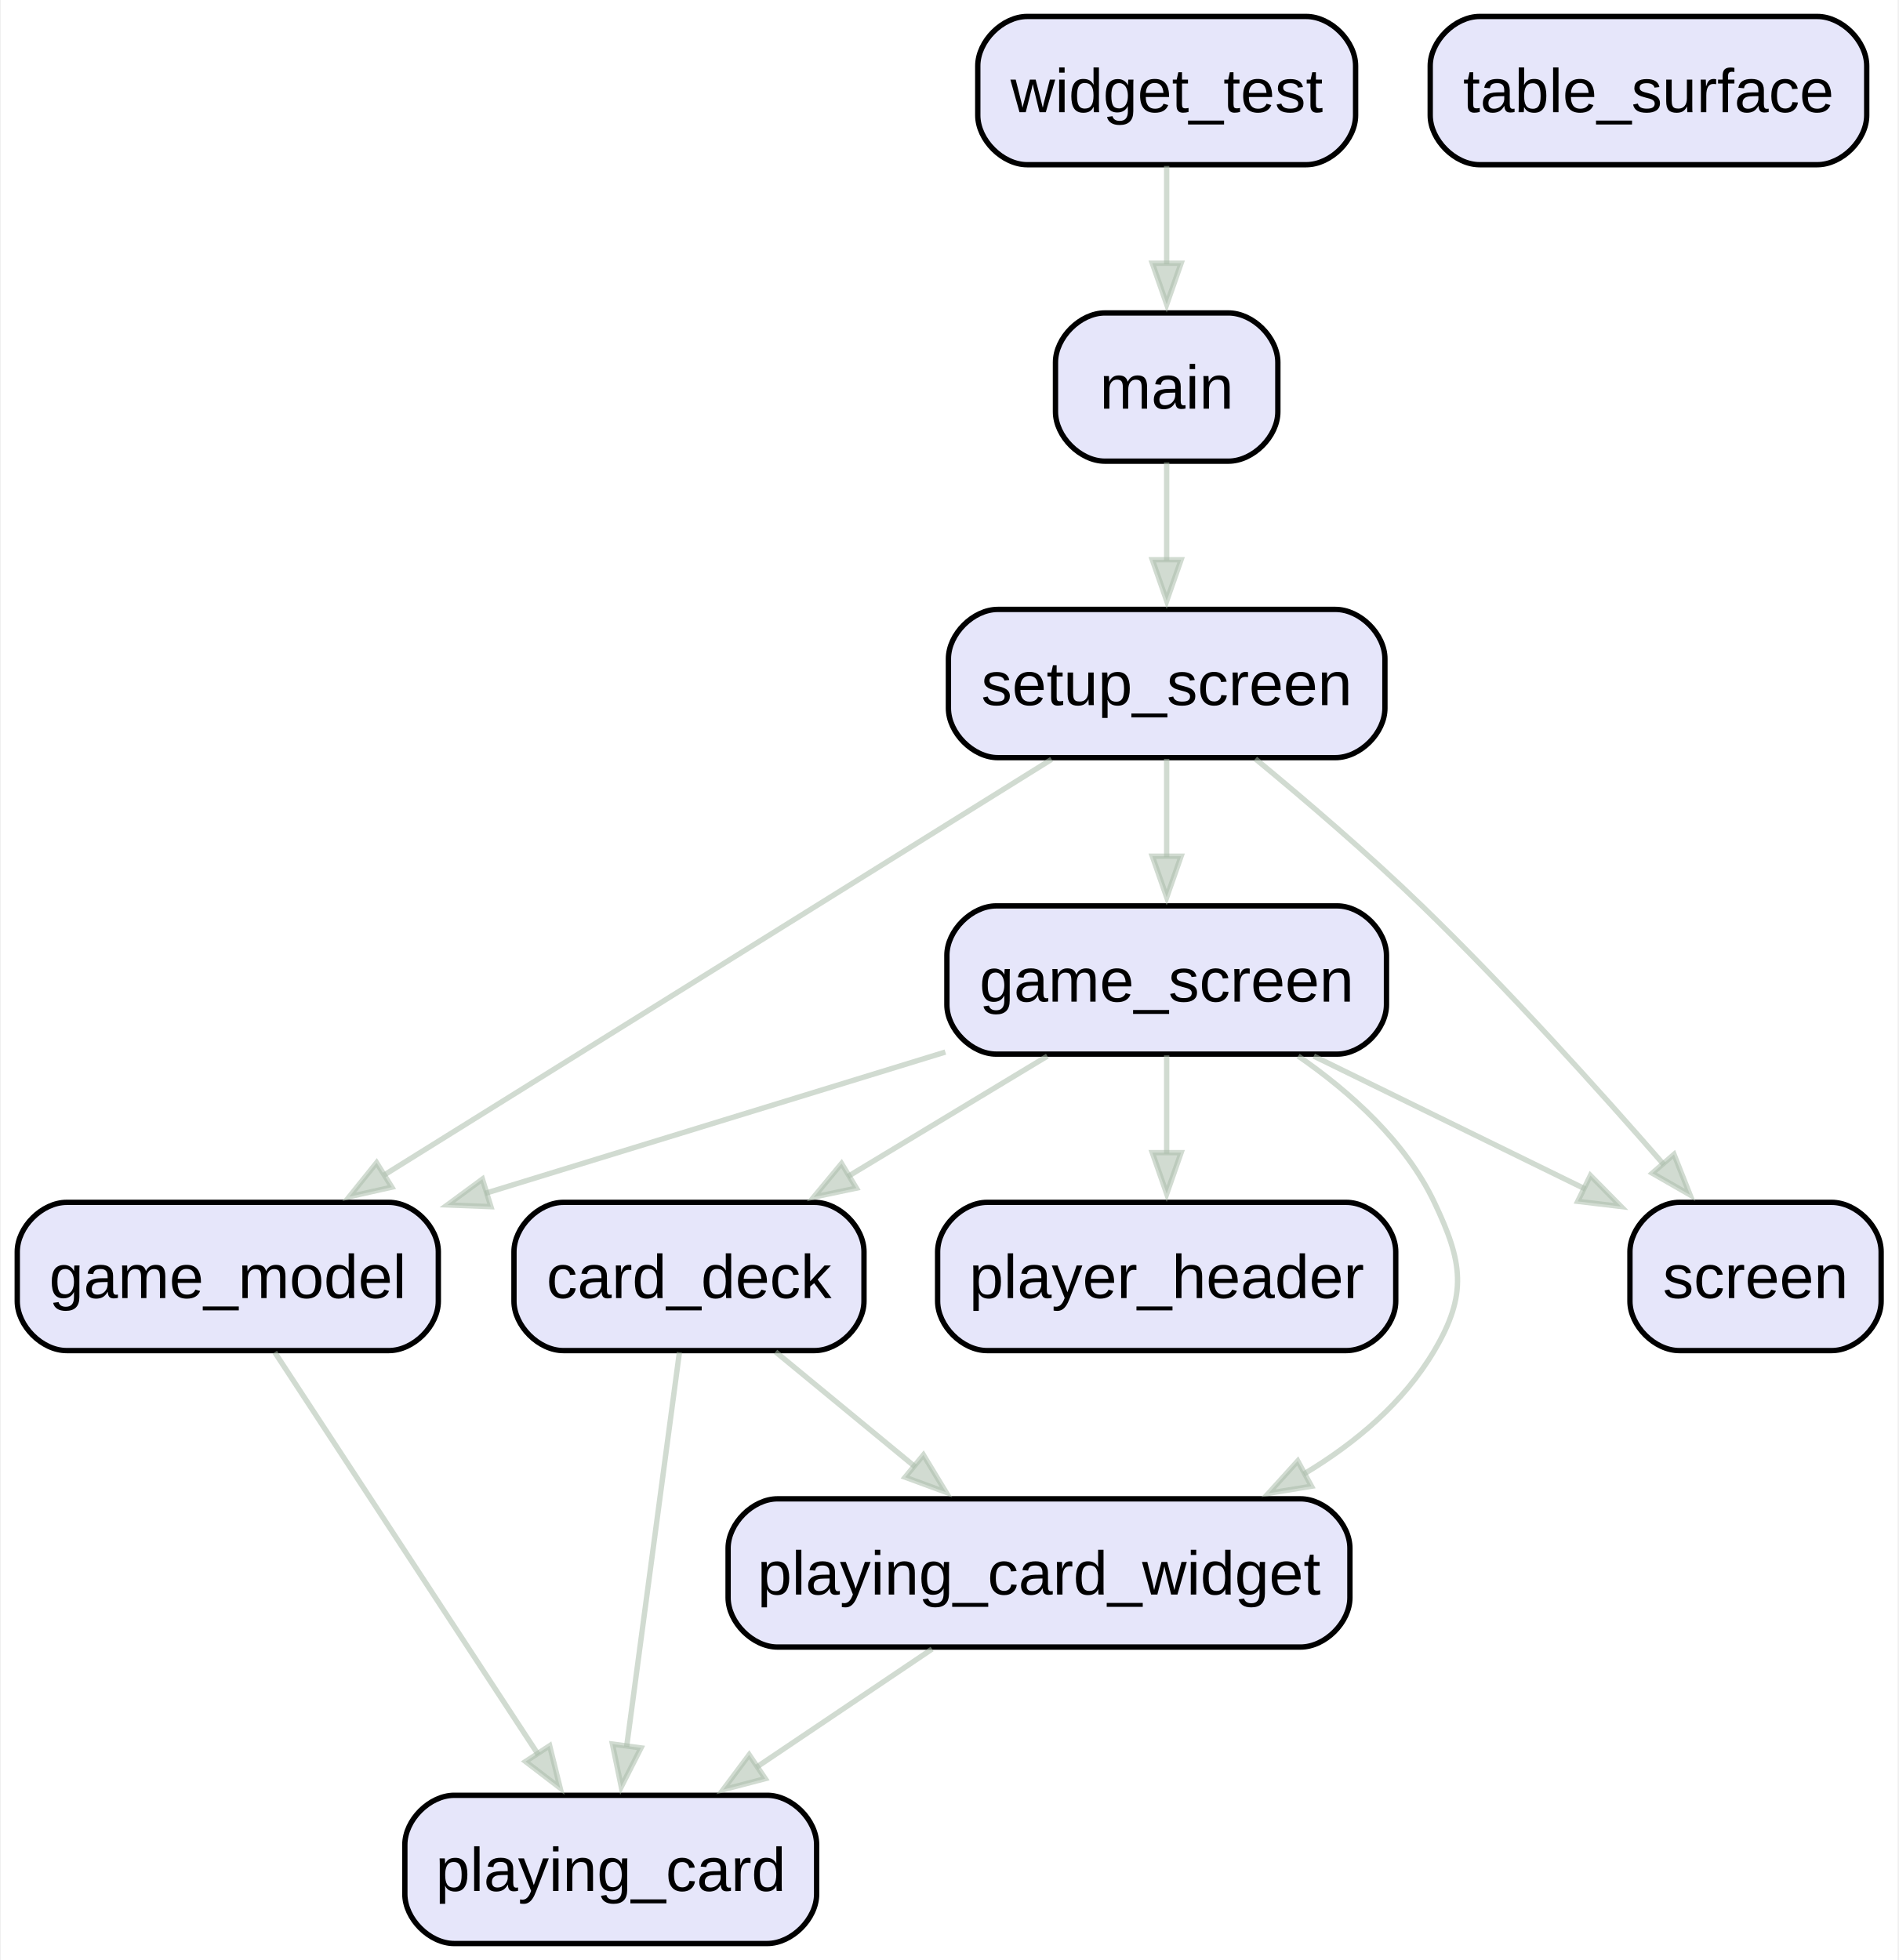
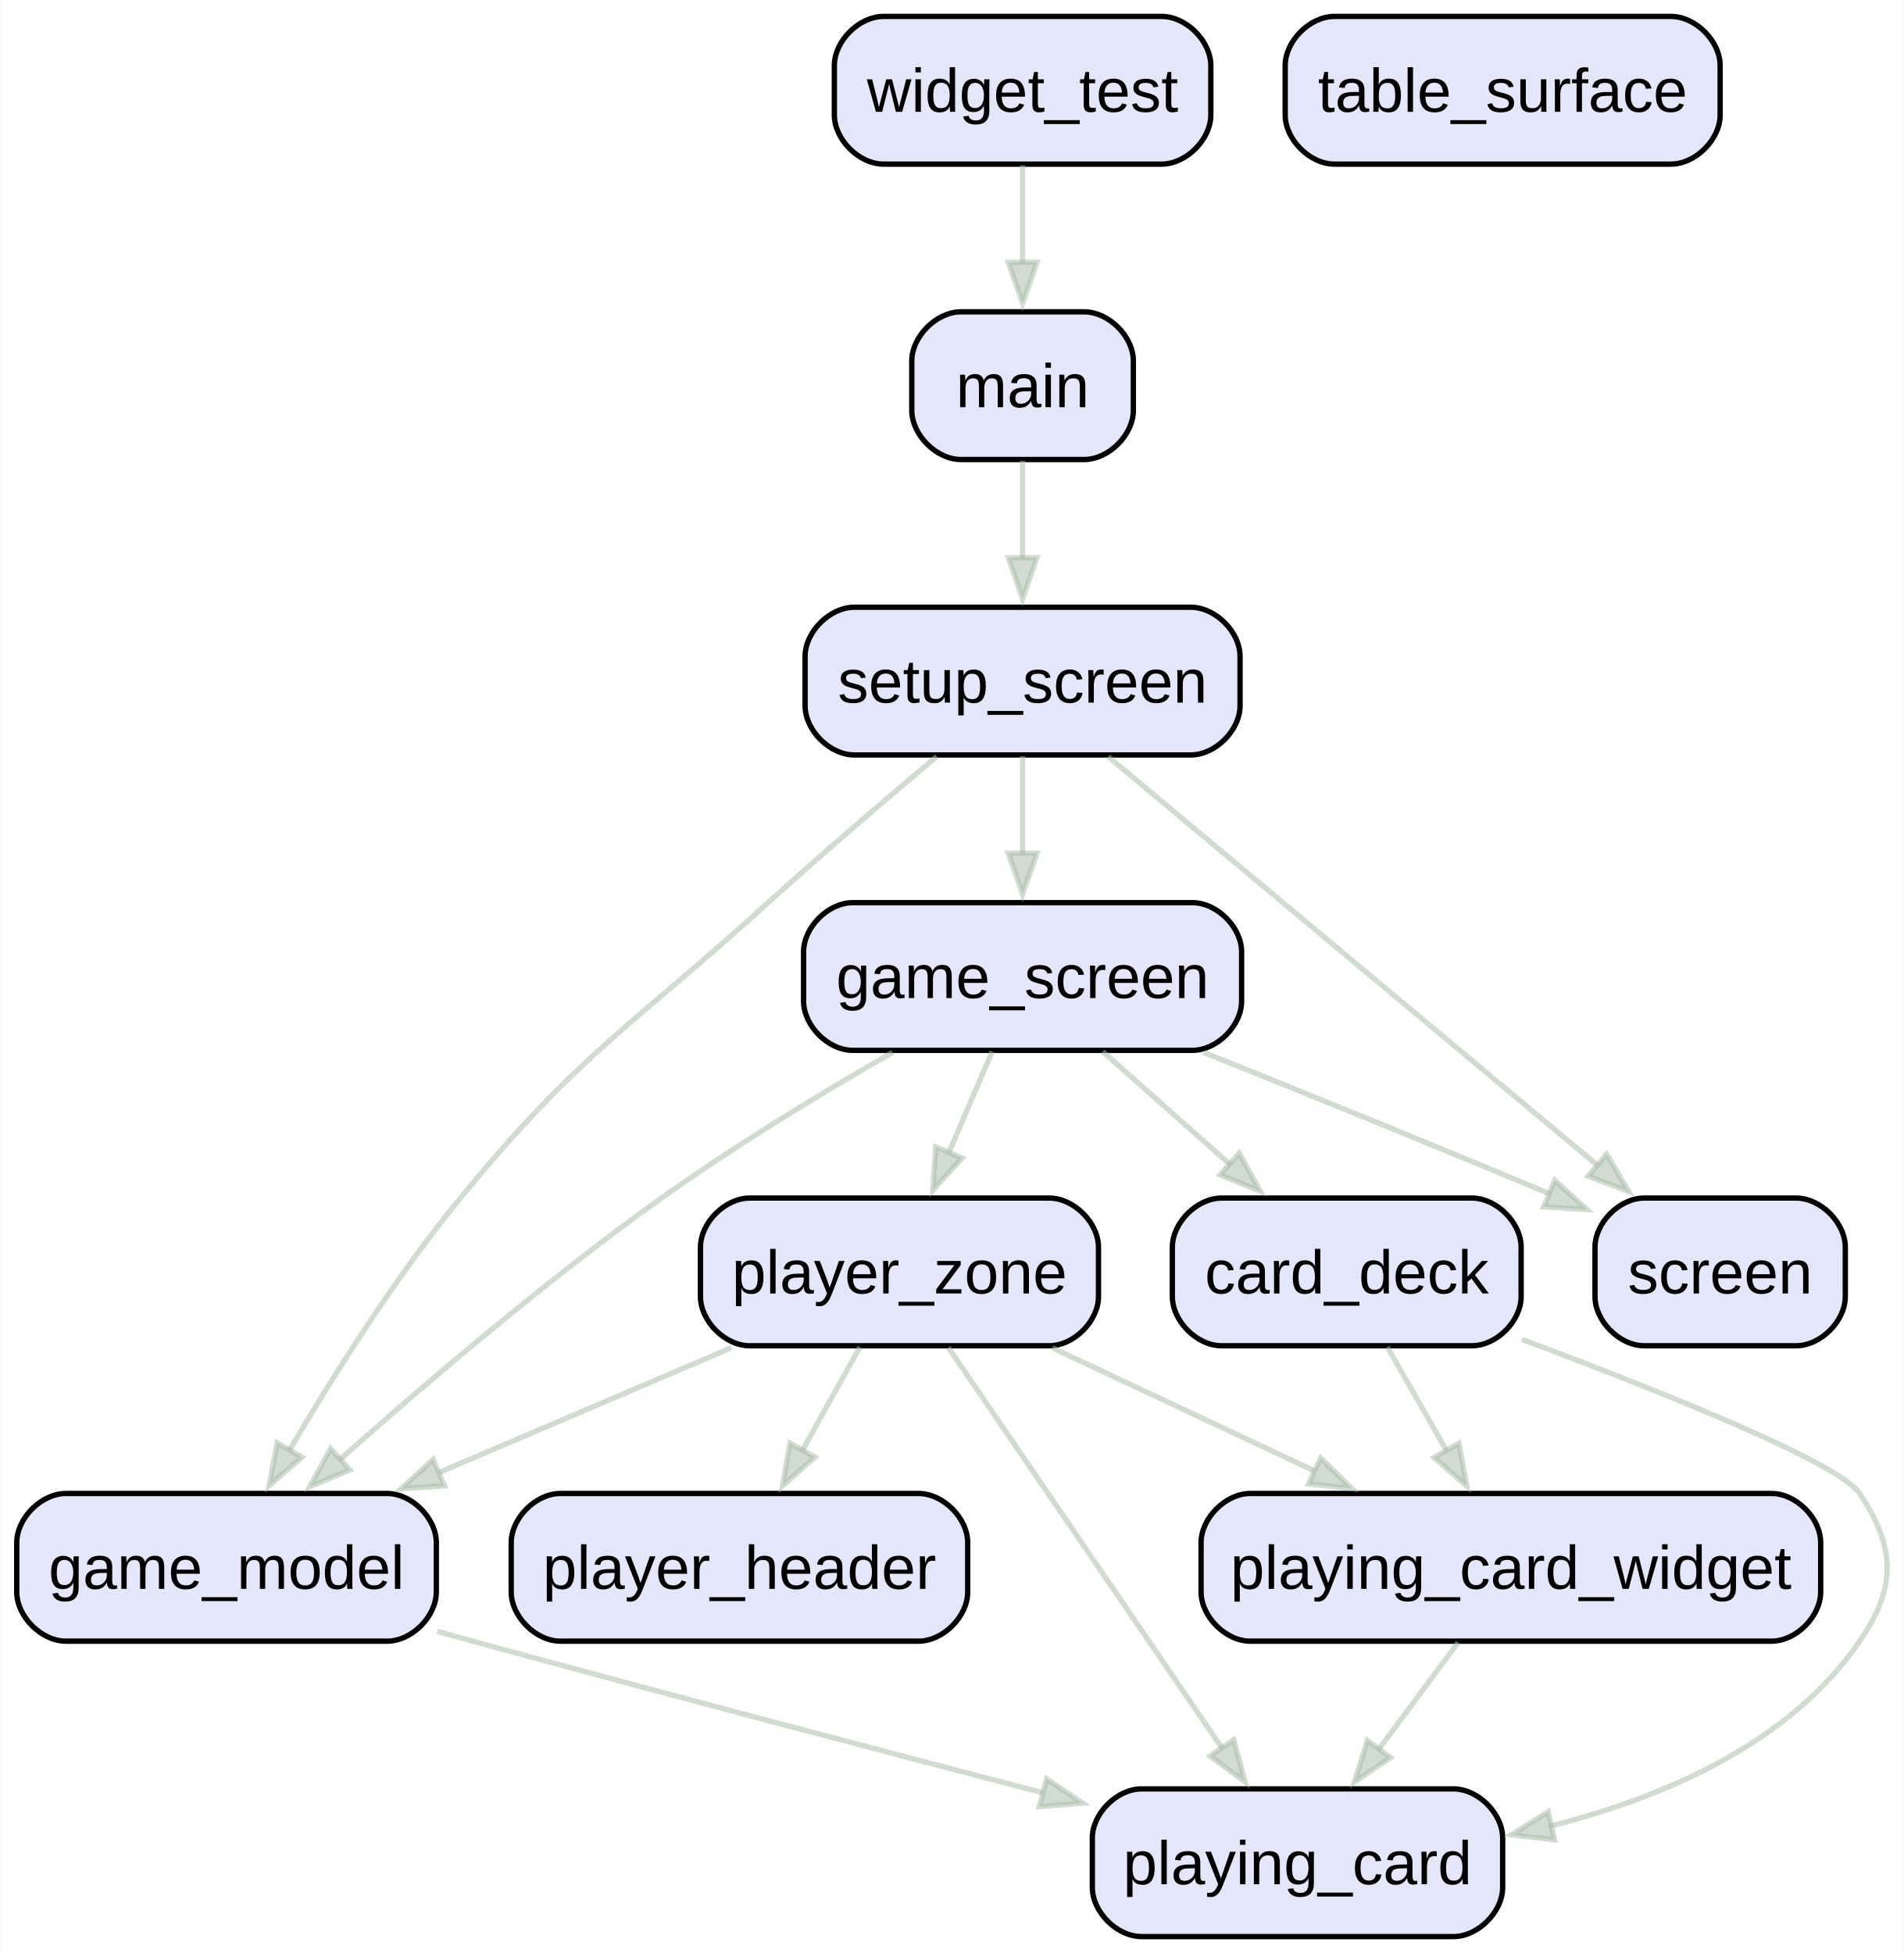
- <svg xmlns="http://www.w3.org/2000/svg" width="461pt" height="476pt" viewBox="0.00 0.00 460.62 476.00">
+ <svg xmlns="http://www.w3.org/2000/svg" width="464pt" height="476pt" viewBox="0.00 0.00 463.84 476.00">
  <g id="graph0" class="graph" transform="scale(1 1) rotate(0) translate(4 472)">
-     <polygon fill="white" stroke="none" points="-4,4 -4,-472 456.62,-472 456.62,4 -4,4" />
+     <polygon fill="white" stroke="none" points="-4,4 -4,-472 459.84,-472 459.84,4 -4,4" />
    <g id="node1" class="node">
-       <path fill="Lavender" stroke="black" stroke-width="1.3" d="M90.25,-180C90.25,-180 12,-180 12,-180 6,-180 0,-174 0,-168 0,-168 0,-156 0,-156 0,-150 6,-144 12,-144 12,-144 90.25,-144 90.25,-144 96.25,-144 102.25,-150 102.25,-156 102.25,-156 102.25,-168 102.25,-168 102.25,-174 96.25,-180 90.25,-180" />
-       <text text-anchor="middle" x="51.12" y="-156.75" font-family="Arial" font-size="15.00">game_model</text>
+       <path fill="Lavender" stroke="black" stroke-width="1.3" d="M90.25,-108C90.25,-108 12,-108 12,-108 6,-108 0,-102 0,-96 0,-96 0,-84 0,-84 0,-78 6,-72 12,-72 12,-72 90.25,-72 90.25,-72 96.25,-72 102.25,-78 102.25,-84 102.25,-84 102.25,-96 102.25,-96 102.25,-102 96.25,-108 90.25,-108" />
+       <text text-anchor="middle" x="51.12" y="-84.75" font-family="Arial" font-size="15.00">game_model</text>
+     </g>
+     <g id="node8" class="node">
+       <path fill="Lavender" stroke="black" stroke-width="1.3" d="M350.12,-36C350.12,-36 274.12,-36 274.12,-36 268.12,-36 262.12,-30 262.12,-24 262.12,-24 262.12,-12 262.12,-12 262.12,-6 268.12,0 274.12,0 274.12,0 350.12,0 350.12,0 356.12,0 362.12,-6 362.12,-12 362.12,-12 362.12,-24 362.12,-24 362.12,-30 356.12,-36 350.12,-36" />
+       <text text-anchor="middle" x="312.12" y="-12.75" font-family="Arial" font-size="15.00">playing_card</text>
+     </g>
+     <g id="edge1" class="edge">
+       <path fill="none" stroke="#aabbaa" stroke-width="1.3" stroke-opacity="0.533" d="M102.49,-74.38C105.41,-73.57 108.31,-72.77 111.12,-72 157.7,-59.26 210.49,-45.36 250.28,-34.99" />
+       <polygon fill="#aabbaa" fill-opacity="0.533" stroke="#aabbaa" stroke-width="1.3" stroke-opacity="0.533" points="250.97,-38.43 259.76,-32.53 249.2,-31.66 250.97,-38.43" />
+     </g>
+     <g id="node2" class="node">
+       <path fill="Lavender" stroke="black" stroke-width="1.3" d="M260.12,-396C260.12,-396 230.12,-396 230.12,-396 224.12,-396 218.12,-390 218.12,-384 218.12,-384 218.12,-372 218.12,-372 218.12,-366 224.12,-360 230.12,-360 230.12,-360 260.12,-360 260.12,-360 266.12,-360 272.12,-366 272.12,-372 272.12,-372 272.12,-384 272.12,-384 272.12,-390 266.12,-396 260.12,-396" />
+       <text text-anchor="middle" x="245.12" y="-372.75" font-family="Arial" font-size="15.00">main</text>
+     </g>
+     <g id="node4" class="node">
+       <path fill="Lavender" stroke="black" stroke-width="1.3" d="M286.12,-324C286.12,-324 204.12,-324 204.12,-324 198.12,-324 192.12,-318 192.12,-312 192.12,-312 192.12,-300 192.12,-300 192.12,-294 198.12,-288 204.12,-288 204.12,-288 286.12,-288 286.12,-288 292.12,-288 298.12,-294 298.12,-300 298.12,-300 298.12,-312 298.12,-312 298.12,-318 292.12,-324 286.12,-324" />
+       <text text-anchor="middle" x="245.12" y="-300.75" font-family="Arial" font-size="15.00">setup_screen</text>
+     </g>
+     <g id="edge2" class="edge">
+       <path fill="none" stroke="#aabbaa" stroke-width="1.3" stroke-opacity="0.533" d="M245.12,-359.7C245.12,-352.49 245.12,-343.93 245.12,-335.82" />
+       <polygon fill="#aabbaa" fill-opacity="0.533" stroke="#aabbaa" stroke-width="1.3" stroke-opacity="0.533" points="248.63,-336.07 245.13,-326.07 241.63,-336.07 248.63,-336.07" />
+     </g>
+     <g id="node3" class="node">
+       <path fill="Lavender" stroke="black" stroke-width="1.3" d="M286.5,-252C286.5,-252 203.75,-252 203.75,-252 197.75,-252 191.75,-246 191.75,-240 191.75,-240 191.75,-228 191.75,-228 191.75,-222 197.75,-216 203.75,-216 203.75,-216 286.5,-216 286.5,-216 292.5,-216 298.5,-222 298.5,-228 298.5,-228 298.5,-240 298.5,-240 298.5,-246 292.5,-252 286.5,-252" />
+       <text text-anchor="middle" x="245.12" y="-228.75" font-family="Arial" font-size="15.00">game_screen</text>
+     </g>
+     <g id="edge6" class="edge">
+       <path fill="none" stroke="#aabbaa" stroke-width="1.3" stroke-opacity="0.533" d="M213.42,-215.51C196.33,-205.69 175.12,-192.85 157.12,-180 129.19,-160.05 99.42,-134.65 78.57,-116.09" />
+       <polygon fill="#aabbaa" fill-opacity="0.533" stroke="#aabbaa" stroke-width="1.3" stroke-opacity="0.533" points="81.18,-113.73 71.4,-109.66 76.5,-118.94 81.18,-113.73" />
+     </g>
+     <g id="node5" class="node">
+       <path fill="Lavender" stroke="black" stroke-width="1.3" d="M354.62,-180C354.62,-180 293.62,-180 293.62,-180 287.62,-180 281.62,-174 281.62,-168 281.62,-168 281.62,-156 281.62,-156 281.62,-150 287.62,-144 293.62,-144 293.62,-144 354.62,-144 354.62,-144 360.62,-144 366.62,-150 366.62,-156 366.62,-156 366.62,-168 366.62,-168 366.62,-174 360.62,-180 354.62,-180" />
+       <text text-anchor="middle" x="324.12" y="-156.75" font-family="Arial" font-size="15.00">card_deck</text>
+     </g>
+     <g id="edge3" class="edge">
+       <path fill="none" stroke="#aabbaa" stroke-width="1.3" stroke-opacity="0.533" d="M264.65,-215.7C274.05,-207.37 285.5,-197.22 295.83,-188.07" />
+       <polygon fill="#aabbaa" fill-opacity="0.533" stroke="#aabbaa" stroke-width="1.3" stroke-opacity="0.533" points="297.91,-190.9 303.08,-181.65 293.27,-185.66 297.91,-190.9" />
    </g>
    <g id="node7" class="node">
-       <path fill="Lavender" stroke="black" stroke-width="1.3" d="M182.12,-36C182.12,-36 106.12,-36 106.12,-36 100.12,-36 94.12,-30 94.12,-24 94.12,-24 94.12,-12 94.12,-12 94.12,-6 100.12,0 106.12,0 106.12,0 182.12,0 182.12,0 188.12,0 194.12,-6 194.12,-12 194.12,-12 194.12,-24 194.12,-24 194.12,-30 188.12,-36 182.12,-36" />
-       <text text-anchor="middle" x="144.12" y="-12.75" font-family="Arial" font-size="15.00">playing_card</text>
+       <path fill="Lavender" stroke="black" stroke-width="1.3" d="M251.62,-180C251.62,-180 178.62,-180 178.62,-180 172.62,-180 166.62,-174 166.62,-168 166.62,-168 166.62,-156 166.62,-156 166.62,-150 172.62,-144 178.62,-144 178.62,-144 251.62,-144 251.62,-144 257.62,-144 263.62,-150 263.62,-156 263.62,-156 263.62,-168 263.62,-168 263.62,-174 257.62,-180 251.62,-180" />
+       <text text-anchor="middle" x="215.12" y="-156.75" font-family="Arial" font-size="15.00">player_zone</text>
    </g>
-     <g id="edge1" class="edge">
-       <path fill="none" stroke="#aabbaa" stroke-width="1.3" stroke-opacity="0.533" d="M62.53,-143.59C78.51,-119.18 107.72,-74.58 126.51,-45.89" />
-       <polygon fill="#aabbaa" fill-opacity="0.533" stroke="#aabbaa" stroke-width="1.3" stroke-opacity="0.533" points="129.29,-48.04 131.84,-37.76 123.43,-44.2 129.29,-48.04" />
+     <g id="edge4" class="edge">
+       <path fill="none" stroke="#aabbaa" stroke-width="1.3" stroke-opacity="0.533" d="M237.71,-215.7C234.51,-208.24 230.69,-199.32 227.11,-190.97" />
+       <polygon fill="#aabbaa" fill-opacity="0.533" stroke="#aabbaa" stroke-width="1.3" stroke-opacity="0.533" points="230.39,-189.73 223.23,-181.91 223.95,-192.48 230.39,-189.73" />
    </g>
-     <g id="node2" class="node">
-       <path fill="Lavender" stroke="black" stroke-width="1.3" d="M294.12,-396C294.12,-396 264.12,-396 264.12,-396 258.12,-396 252.12,-390 252.12,-384 252.12,-384 252.12,-372 252.12,-372 252.12,-366 258.12,-360 264.12,-360 264.12,-360 294.12,-360 294.12,-360 300.12,-360 306.12,-366 306.12,-372 306.12,-372 306.12,-384 306.12,-384 306.12,-390 300.12,-396 294.12,-396" />
-       <text text-anchor="middle" x="279.12" y="-372.75" font-family="Arial" font-size="15.00">main</text>
+     <g id="node10" class="node">
+       <path fill="Lavender" stroke="black" stroke-width="1.3" d="M433.62,-180C433.62,-180 396.62,-180 396.62,-180 390.62,-180 384.62,-174 384.62,-168 384.62,-168 384.62,-156 384.62,-156 384.62,-150 390.62,-144 396.62,-144 396.62,-144 433.62,-144 433.62,-144 439.62,-144 445.62,-150 445.62,-156 445.62,-156 445.62,-168 445.62,-168 445.62,-174 439.62,-180 433.62,-180" />
+       <text text-anchor="middle" x="415.12" y="-156.75" font-family="Arial" font-size="15.00">screen</text>
    </g>
-     <g id="node4" class="node">
-       <path fill="Lavender" stroke="black" stroke-width="1.3" d="M320.12,-324C320.12,-324 238.12,-324 238.12,-324 232.12,-324 226.12,-318 226.12,-312 226.12,-312 226.12,-300 226.12,-300 226.12,-294 232.12,-288 238.12,-288 238.12,-288 320.12,-288 320.12,-288 326.12,-288 332.12,-294 332.12,-300 332.12,-300 332.12,-312 332.12,-312 332.12,-318 326.12,-324 320.12,-324" />
-       <text text-anchor="middle" x="279.12" y="-300.75" font-family="Arial" font-size="15.00">setup_screen</text>
-     </g>
-     <g id="edge2" class="edge">
-       <path fill="none" stroke="#aabbaa" stroke-width="1.3" stroke-opacity="0.533" d="M279.12,-359.7C279.12,-352.49 279.12,-343.93 279.12,-335.82" />
-       <polygon fill="#aabbaa" fill-opacity="0.533" stroke="#aabbaa" stroke-width="1.3" stroke-opacity="0.533" points="282.63,-336.07 279.13,-326.07 275.63,-336.07 282.63,-336.07" />
-     </g>
-     <g id="node3" class="node">
-       <path fill="Lavender" stroke="black" stroke-width="1.3" d="M320.5,-252C320.5,-252 237.75,-252 237.75,-252 231.75,-252 225.75,-246 225.75,-240 225.75,-240 225.75,-228 225.75,-228 225.75,-222 231.75,-216 237.75,-216 237.75,-216 320.5,-216 320.5,-216 326.5,-216 332.5,-222 332.5,-228 332.5,-228 332.5,-240 332.5,-240 332.5,-246 326.5,-252 320.5,-252" />
-       <text text-anchor="middle" x="279.12" y="-228.75" font-family="Arial" font-size="15.00">game_screen</text>
+     <g id="edge5" class="edge">
+       <path fill="none" stroke="#aabbaa" stroke-width="1.3" stroke-opacity="0.533" d="M289.21,-215.5C312.19,-206.31 340.99,-194.66 373.73,-180.96" />
+       <polygon fill="#aabbaa" fill-opacity="0.533" stroke="#aabbaa" stroke-width="1.3" stroke-opacity="0.533" points="374.82,-184.3 382.69,-177.2 372.11,-177.85 374.82,-184.3" />
    </g>
    <g id="edge7" class="edge">
-       <path fill="none" stroke="#aabbaa" stroke-width="1.3" stroke-opacity="0.533" d="M225.38,-216.5C191.88,-206.21 148.64,-192.94 113.61,-182.18" />
-       <polygon fill="#aabbaa" fill-opacity="0.533" stroke="#aabbaa" stroke-width="1.3" stroke-opacity="0.533" points="115.02,-178.95 104.43,-179.37 112.96,-185.65 115.02,-178.95" />
+       <path fill="none" stroke="#aabbaa" stroke-width="1.3" stroke-opacity="0.533" d="M224.2,-287.63C212.06,-277.42 196.56,-264.17 183.12,-252 148.88,-220.97 137.46,-215.7 108.12,-180 92.23,-160.65 77.09,-136.65 66.41,-118.44" />
+       <polygon fill="#aabbaa" fill-opacity="0.533" stroke="#aabbaa" stroke-width="1.3" stroke-opacity="0.533" points="69.52,-116.84 61.5,-109.92 63.46,-120.33 69.52,-116.84" />
    </g>
-     <g id="node5" class="node">
-       <path fill="Lavender" stroke="black" stroke-width="1.3" d="M193.62,-180C193.62,-180 132.62,-180 132.62,-180 126.62,-180 120.62,-174 120.62,-168 120.62,-168 120.62,-156 120.62,-156 120.62,-150 126.62,-144 132.62,-144 132.62,-144 193.62,-144 193.62,-144 199.62,-144 205.62,-150 205.62,-156 205.62,-156 205.62,-168 205.62,-168 205.62,-174 199.62,-180 193.62,-180" />
-       <text text-anchor="middle" x="163.12" y="-156.75" font-family="Arial" font-size="15.00">card_deck</text>
+     <g id="edge8" class="edge">
+       <path fill="none" stroke="#aabbaa" stroke-width="1.3" stroke-opacity="0.533" d="M245.12,-287.7C245.12,-280.49 245.12,-271.93 245.12,-263.82" />
+       <polygon fill="#aabbaa" fill-opacity="0.533" stroke="#aabbaa" stroke-width="1.3" stroke-opacity="0.533" points="248.63,-264.07 245.13,-254.07 241.63,-264.07 248.63,-264.07" />
    </g>
-     <g id="edge3" class="edge">
-       <path fill="none" stroke="#aabbaa" stroke-width="1.3" stroke-opacity="0.533" d="M250.15,-215.52C235.51,-206.68 217.54,-195.84 201.74,-186.3" />
-       <polygon fill="#aabbaa" fill-opacity="0.533" stroke="#aabbaa" stroke-width="1.3" stroke-opacity="0.533" points="203.78,-183.45 193.41,-181.28 200.17,-189.44 203.78,-183.45" />
+     <g id="edge9" class="edge">
+       <path fill="none" stroke="#aabbaa" stroke-width="1.3" stroke-opacity="0.533" d="M265.97,-287.59C295.88,-262.61 351.11,-216.47 385.32,-187.89" />
+       <polygon fill="#aabbaa" fill-opacity="0.533" stroke="#aabbaa" stroke-width="1.3" stroke-opacity="0.533" points="387.43,-190.69 392.87,-181.59 382.95,-185.32 387.43,-190.69" />
+     </g>
+     <g id="edge10" class="edge">
+       <path fill="none" stroke="#aabbaa" stroke-width="1.3" stroke-opacity="0.533" d="M366.8,-145.56C401.04,-132.75 444.18,-115.47 449.12,-108 457.96,-94.66 458.17,-85.2 449.12,-72 432.08,-47.13 401.57,-33.93 373.65,-26.92" />
+       <polygon fill="#aabbaa" fill-opacity="0.533" stroke="#aabbaa" stroke-width="1.3" stroke-opacity="0.533" points="374.75,-23.58 364.23,-24.8 373.21,-30.41 374.75,-23.58" />
+     </g>
+     <g id="node9" class="node">
+       <path fill="Lavender" stroke="black" stroke-width="1.3" d="M427.62,-108C427.62,-108 300.62,-108 300.62,-108 294.62,-108 288.62,-102 288.62,-96 288.62,-96 288.62,-84 288.62,-84 288.62,-78 294.62,-72 300.62,-72 300.62,-72 427.62,-72 427.62,-72 433.62,-72 439.62,-78 439.62,-84 439.62,-84 439.62,-96 439.62,-96 439.62,-102 433.62,-108 427.62,-108" />
+       <text text-anchor="middle" x="364.12" y="-84.75" font-family="Arial" font-size="15.00">playing_card_widget</text>
+     </g>
+     <g id="edge11" class="edge">
+       <path fill="none" stroke="#aabbaa" stroke-width="1.3" stroke-opacity="0.533" d="M334.01,-143.7C338.37,-136.07 343.6,-126.92 348.47,-118.4" />
+       <polygon fill="#aabbaa" fill-opacity="0.533" stroke="#aabbaa" stroke-width="1.3" stroke-opacity="0.533" points="351.45,-120.23 353.37,-109.81 345.37,-116.76 351.45,-120.23" />
    </g>
    <g id="node6" class="node">
-       <path fill="Lavender" stroke="black" stroke-width="1.3" d="M322.75,-180C322.75,-180 235.5,-180 235.5,-180 229.5,-180 223.5,-174 223.5,-168 223.5,-168 223.5,-156 223.5,-156 223.5,-150 229.5,-144 235.5,-144 235.5,-144 322.75,-144 322.75,-144 328.75,-144 334.75,-150 334.75,-156 334.75,-156 334.75,-168 334.75,-168 334.75,-174 328.75,-180 322.75,-180" />
-       <text text-anchor="middle" x="279.12" y="-156.75" font-family="Arial" font-size="15.00">player_header</text>
-     </g>
-     <g id="edge4" class="edge">
-       <path fill="none" stroke="#aabbaa" stroke-width="1.3" stroke-opacity="0.533" d="M279.12,-215.7C279.12,-208.49 279.12,-199.93 279.12,-191.82" />
-       <polygon fill="#aabbaa" fill-opacity="0.533" stroke="#aabbaa" stroke-width="1.3" stroke-opacity="0.533" points="282.63,-192.07 279.13,-182.07 275.63,-192.07 282.63,-192.07" />
-     </g>
-     <g id="node8" class="node">
-       <path fill="Lavender" stroke="black" stroke-width="1.3" d="M311.62,-108C311.62,-108 184.62,-108 184.62,-108 178.62,-108 172.62,-102 172.62,-96 172.62,-96 172.62,-84 172.62,-84 172.62,-78 178.62,-72 184.62,-72 184.62,-72 311.62,-72 311.62,-72 317.62,-72 323.62,-78 323.62,-84 323.62,-84 323.62,-96 323.62,-96 323.62,-102 317.62,-108 311.62,-108" />
-       <text text-anchor="middle" x="248.12" y="-84.75" font-family="Arial" font-size="15.00">playing_card_widget</text>
-     </g>
-     <g id="edge5" class="edge">
-       <path fill="none" stroke="#aabbaa" stroke-width="1.3" stroke-opacity="0.533" d="M311.05,-215.54C323.81,-206.72 337.13,-194.73 344.12,-180 350.99,-165.55 352.26,-157.78 344.12,-144 336.68,-131.39 325.04,-121.57 312.4,-114" />
-       <polygon fill="#aabbaa" fill-opacity="0.533" stroke="#aabbaa" stroke-width="1.3" stroke-opacity="0.533" points="314.29,-111.05 303.84,-109.35 310.95,-117.2 314.29,-111.05" />
-     </g>
-     <g id="node9" class="node">
-       <path fill="Lavender" stroke="black" stroke-width="1.3" d="M440.62,-180C440.62,-180 403.62,-180 403.62,-180 397.62,-180 391.62,-174 391.62,-168 391.62,-168 391.62,-156 391.62,-156 391.62,-150 397.62,-144 403.62,-144 403.62,-144 440.62,-144 440.62,-144 446.62,-144 452.62,-150 452.62,-156 452.62,-156 452.62,-168 452.62,-168 452.62,-174 446.62,-180 440.62,-180" />
-       <text text-anchor="middle" x="422.12" y="-156.75" font-family="Arial" font-size="15.00">screen</text>
-     </g>
-     <g id="edge6" class="edge">
-       <path fill="none" stroke="#aabbaa" stroke-width="1.3" stroke-opacity="0.533" d="M314.84,-215.52C334.85,-205.72 359.89,-193.46 380.75,-183.25" />
-       <polygon fill="#aabbaa" fill-opacity="0.533" stroke="#aabbaa" stroke-width="1.3" stroke-opacity="0.533" points="382.02,-186.53 389.46,-178.99 378.94,-180.24 382.02,-186.53" />
-     </g>
-     <g id="edge8" class="edge">
-       <path fill="none" stroke="#aabbaa" stroke-width="1.3" stroke-opacity="0.533" d="M251.17,-287.59C210.46,-262.24 134.76,-215.09 89.06,-186.62" />
-       <polygon fill="#aabbaa" fill-opacity="0.533" stroke="#aabbaa" stroke-width="1.3" stroke-opacity="0.533" points="90.96,-183.69 80.62,-181.37 87.26,-189.63 90.96,-183.69" />
-     </g>
-     <g id="edge9" class="edge">
-       <path fill="none" stroke="#aabbaa" stroke-width="1.3" stroke-opacity="0.533" d="M279.12,-287.7C279.12,-280.49 279.12,-271.93 279.12,-263.82" />
-       <polygon fill="#aabbaa" fill-opacity="0.533" stroke="#aabbaa" stroke-width="1.3" stroke-opacity="0.533" points="282.63,-264.07 279.13,-254.07 275.63,-264.07 282.63,-264.07" />
-     </g>
-     <g id="edge10" class="edge">
-       <path fill="none" stroke="#aabbaa" stroke-width="1.3" stroke-opacity="0.533" d="M300.65,-287.72C312.85,-277.66 328.21,-264.52 341.12,-252 361.95,-231.82 384,-207.35 399.83,-189.19" />
-       <polygon fill="#aabbaa" fill-opacity="0.533" stroke="#aabbaa" stroke-width="1.3" stroke-opacity="0.533" points="402.32,-191.66 406.22,-181.81 397.03,-187.08 402.32,-191.66" />
-     </g>
-     <g id="edge11" class="edge">
-       <path fill="none" stroke="#aabbaa" stroke-width="1.3" stroke-opacity="0.533" d="M160.8,-143.59C157.6,-119.72 151.82,-76.53 147.98,-47.8" />
-       <polygon fill="#aabbaa" fill-opacity="0.533" stroke="#aabbaa" stroke-width="1.3" stroke-opacity="0.533" points="151.47,-47.51 146.68,-38.06 144.53,-48.44 151.47,-47.51" />
+       <path fill="Lavender" stroke="black" stroke-width="1.3" d="M219.75,-108C219.75,-108 132.5,-108 132.5,-108 126.5,-108 120.5,-102 120.5,-96 120.5,-96 120.5,-84 120.5,-84 120.5,-78 126.5,-72 132.5,-72 132.5,-72 219.75,-72 219.75,-72 225.75,-72 231.75,-78 231.75,-84 231.75,-84 231.75,-96 231.75,-96 231.75,-102 225.75,-108 219.75,-108" />
+       <text text-anchor="middle" x="176.12" y="-84.75" font-family="Arial" font-size="15.00">player_header</text>
    </g>
    <g id="edge12" class="edge">
-       <path fill="none" stroke="#aabbaa" stroke-width="1.3" stroke-opacity="0.533" d="M184.14,-143.7C194.35,-135.28 206.82,-125.02 218.02,-115.79" />
-       <polygon fill="#aabbaa" fill-opacity="0.533" stroke="#aabbaa" stroke-width="1.3" stroke-opacity="0.533" points="220.05,-118.66 225.54,-109.6 215.6,-113.25 220.05,-118.66" />
+       <path fill="none" stroke="#aabbaa" stroke-width="1.3" stroke-opacity="0.533" d="M174.16,-143.52C152.56,-134.29 125.83,-122.89 102.81,-113.06" />
+       <polygon fill="#aabbaa" fill-opacity="0.533" stroke="#aabbaa" stroke-width="1.3" stroke-opacity="0.533" points="104.23,-109.86 93.66,-109.15 101.48,-116.3 104.23,-109.86" />
    </g>
    <g id="edge13" class="edge">
-       <path fill="none" stroke="#aabbaa" stroke-width="1.3" stroke-opacity="0.533" d="M222.15,-71.52C209.27,-62.85 193.52,-52.25 179.56,-42.85" />
-       <polygon fill="#aabbaa" fill-opacity="0.533" stroke="#aabbaa" stroke-width="1.3" stroke-opacity="0.533" points="181.65,-40.04 171.4,-37.36 177.74,-45.85 181.65,-40.04" />
+       <path fill="none" stroke="#aabbaa" stroke-width="1.3" stroke-opacity="0.533" d="M205.48,-143.7C201.23,-136.07 196.14,-126.92 191.39,-118.4" />
+       <polygon fill="#aabbaa" fill-opacity="0.533" stroke="#aabbaa" stroke-width="1.3" stroke-opacity="0.533" points="194.54,-116.86 186.61,-109.82 188.42,-120.26 194.54,-116.86" />
    </g>
-     <g id="node10" class="node">
-       <path fill="Lavender" stroke="black" stroke-width="1.3" d="M437.12,-468C437.12,-468 355.12,-468 355.12,-468 349.12,-468 343.12,-462 343.12,-456 343.12,-456 343.12,-444 343.12,-444 343.12,-438 349.12,-432 355.12,-432 355.12,-432 437.12,-432 437.12,-432 443.12,-432 449.12,-438 449.12,-444 449.12,-444 449.12,-456 449.12,-456 449.12,-462 443.12,-468 437.12,-468" />
-       <text text-anchor="middle" x="396.12" y="-444.75" font-family="Arial" font-size="15.00">table_surface</text>
+     <g id="edge14" class="edge">
+       <path fill="none" stroke="#aabbaa" stroke-width="1.3" stroke-opacity="0.533" d="M227.02,-143.59C243.69,-119.18 274.16,-74.58 293.75,-45.89" />
+       <polygon fill="#aabbaa" fill-opacity="0.533" stroke="#aabbaa" stroke-width="1.3" stroke-opacity="0.533" points="296.58,-47.97 299.33,-37.74 290.8,-44.02 296.58,-47.97" />
+     </g>
+     <g id="edge15" class="edge">
+       <path fill="none" stroke="#aabbaa" stroke-width="1.3" stroke-opacity="0.533" d="M252.34,-143.52C271.7,-134.42 295.59,-123.2 316.31,-113.46" />
+       <polygon fill="#aabbaa" fill-opacity="0.533" stroke="#aabbaa" stroke-width="1.3" stroke-opacity="0.533" points="317.78,-116.64 325.35,-109.22 314.81,-110.3 317.78,-116.64" />
+     </g>
+     <g id="edge16" class="edge">
+       <path fill="none" stroke="#aabbaa" stroke-width="1.3" stroke-opacity="0.533" d="M351.27,-71.7C345.41,-63.81 338.35,-54.3 331.85,-45.55" />
+       <polygon fill="#aabbaa" fill-opacity="0.533" stroke="#aabbaa" stroke-width="1.3" stroke-opacity="0.533" points="334.78,-43.62 326,-37.68 329.16,-47.8 334.78,-43.62" />
    </g>
    <g id="node11" class="node">
-       <path fill="Lavender" stroke="black" stroke-width="1.3" d="M313,-468C313,-468 245.25,-468 245.25,-468 239.25,-468 233.25,-462 233.25,-456 233.25,-456 233.25,-444 233.25,-444 233.25,-438 239.25,-432 245.25,-432 245.25,-432 313,-432 313,-432 319,-432 325,-438 325,-444 325,-444 325,-456 325,-456 325,-462 319,-468 313,-468" />
-       <text text-anchor="middle" x="279.12" y="-444.75" font-family="Arial" font-size="15.00">widget_test</text>
+       <path fill="Lavender" stroke="black" stroke-width="1.3" d="M403.12,-468C403.12,-468 321.12,-468 321.12,-468 315.12,-468 309.12,-462 309.12,-456 309.12,-456 309.12,-444 309.12,-444 309.12,-438 315.12,-432 321.12,-432 321.12,-432 403.12,-432 403.12,-432 409.12,-432 415.12,-438 415.12,-444 415.12,-444 415.12,-456 415.12,-456 415.12,-462 409.12,-468 403.12,-468" />
+       <text text-anchor="middle" x="362.12" y="-444.75" font-family="Arial" font-size="15.00">table_surface</text>
    </g>
-     <g id="edge14" class="edge">
-       <path fill="none" stroke="#aabbaa" stroke-width="1.3" stroke-opacity="0.533" d="M279.12,-431.7C279.12,-424.49 279.12,-415.93 279.12,-407.82" />
-       <polygon fill="#aabbaa" fill-opacity="0.533" stroke="#aabbaa" stroke-width="1.3" stroke-opacity="0.533" points="282.63,-408.07 279.13,-398.07 275.63,-408.07 282.63,-408.07" />
+     <g id="node12" class="node">
+       <path fill="Lavender" stroke="black" stroke-width="1.3" d="M279,-468C279,-468 211.25,-468 211.25,-468 205.25,-468 199.25,-462 199.25,-456 199.25,-456 199.25,-444 199.25,-444 199.25,-438 205.25,-432 211.25,-432 211.25,-432 279,-432 279,-432 285,-432 291,-438 291,-444 291,-444 291,-456 291,-456 291,-462 285,-468 279,-468" />
+       <text text-anchor="middle" x="245.12" y="-444.75" font-family="Arial" font-size="15.00">widget_test</text>
+     </g>
+     <g id="edge17" class="edge">
+       <path fill="none" stroke="#aabbaa" stroke-width="1.3" stroke-opacity="0.533" d="M245.12,-431.7C245.12,-424.49 245.12,-415.93 245.12,-407.82" />
+       <polygon fill="#aabbaa" fill-opacity="0.533" stroke="#aabbaa" stroke-width="1.3" stroke-opacity="0.533" points="248.63,-408.07 245.13,-398.07 241.63,-408.07 248.63,-408.07" />
    </g>
  </g>
</svg>
